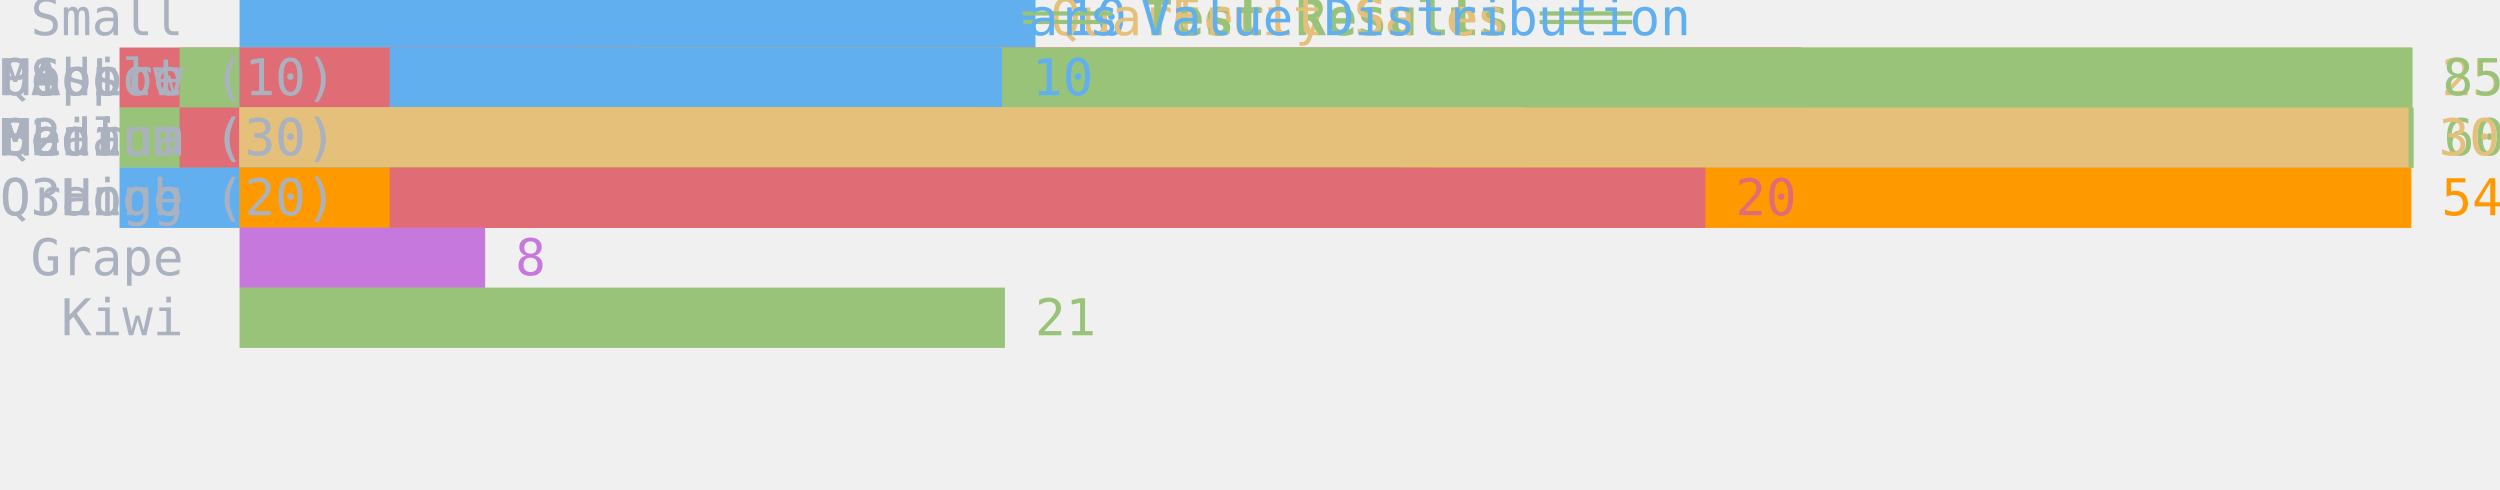
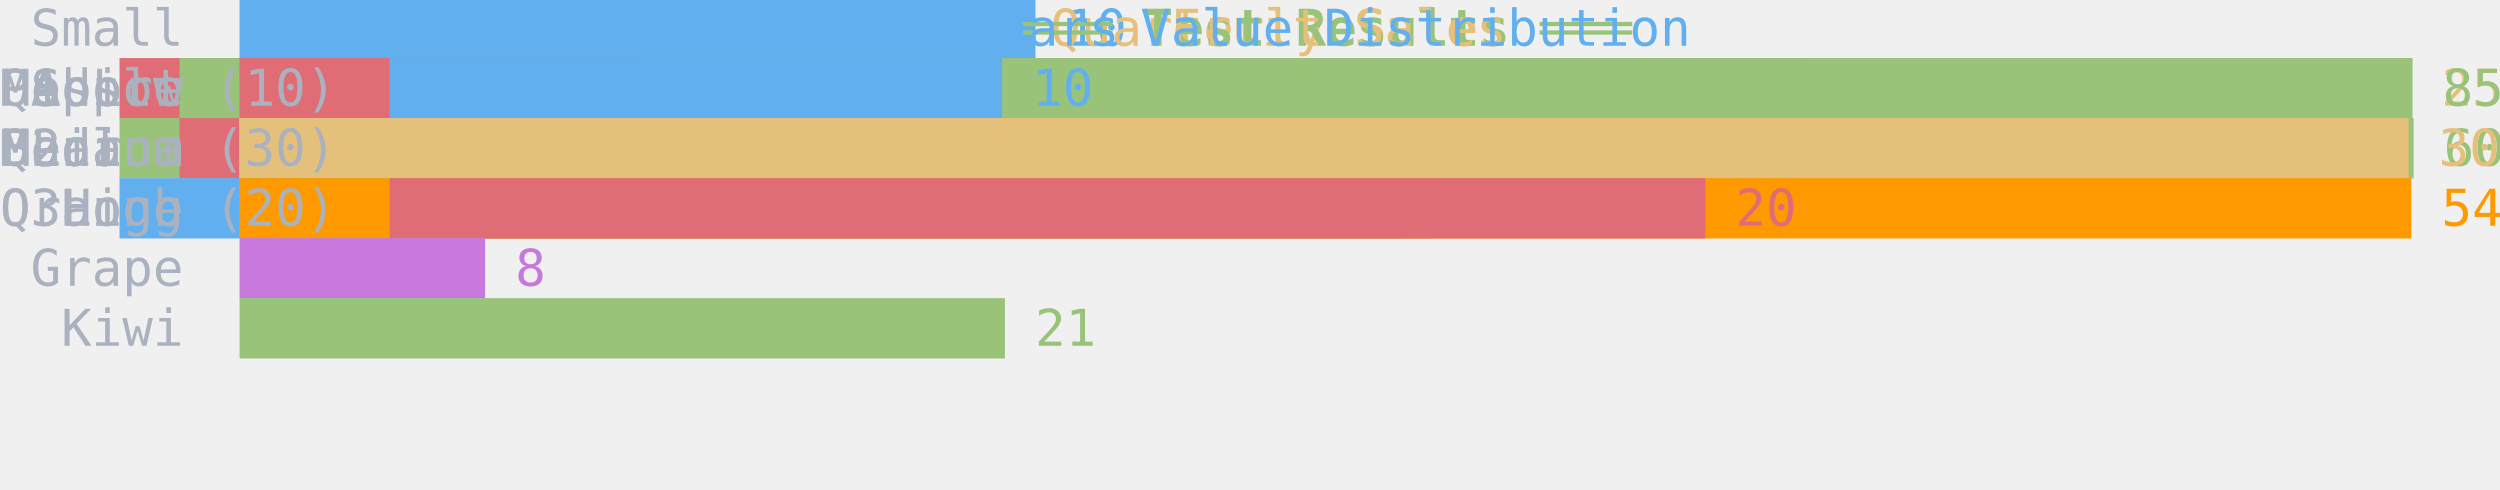
<svg xmlns="http://www.w3.org/2000/svg" viewBox="0 0 1083 212">
-   <style>text{white-space:pre;font-family:monospace;font-size:22px;letter-spacing:0;word-spacing:0;text-rendering:geometricPrecision;font-variant-ligatures:none;dominant-baseline:text-before-edge}.fg{fill:#abb2bf}.k{fill:#282c34}.r{fill:#e06c75}.g{fill:#98c379}.y{fill:#e5c07b}.b{fill:#61afef}.m{fill:#c678dd}.c{fill:#56b6c2}.w{fill:#abb2bf}.K{fill:#5c6370}.R{fill:#e06c75}.G{fill:#98c379}.Y{fill:#e5c07b}.B{fill:#61afef}.M{fill:#c678dd}.C{fill:#56b6c2}.W{fill:#fff}.bold{font-weight:bold}.italic{font-style:italic}.underline{text-decoration:underline}</style>
-   <svg x="0" y="0" width="1083" height="212" viewBox="0 0 1083 212">
+   <style>text{white-space:pre;font-family:monospace;font-size:22px;letter-spacing:0;word-spacing:0;text-rendering:geometricPrecision;font-variant-ligatures:none}.fg{fill:#abb2bf}.k{fill:#282c34}.r{fill:#e06c75}.g{fill:#98c379}.y{fill:#e5c07b}.b{fill:#61afef}.m{fill:#c678dd}.c{fill:#56b6c2}.w{fill:#abb2bf}.K{fill:#5c6370}.R{fill:#e06c75}.G{fill:#98c379}.Y{fill:#e5c07b}.B{fill:#61afef}.M{fill:#c678dd}.C{fill:#56b6c2}.W{fill:#fff}.bold{font-weight:bold}.italic{font-style:italic}.underline{text-decoration:underline}</style>
+   <defs>
+     <clipPath id="terminal-clip">
+       <rect width="1083" height="212" />
+     </clipPath>
+   </defs>
+   <g transform="translate(0,0)" clip-path="url(#terminal-clip)">
    <g xml:space="preserve">
      <g>
-         <animate attributeName="visibility" values="hidden;visible;hidden" keyTimes="0.000;0.002;0.149" dur="20.382s" calcMode="discrete" repeatCount="indefinite" />
-         <text y="0">
-           <tspan x="0" textLength="104" class="fg"> Small  </tspan>
-           <tspan x="104" textLength="377" class="B">██████████████████████████ 10</tspan>
-         </text>
+         <animate attributeName="visibility" values="hidden;visible;hidden;hidden" keyTimes="0.000;0.002;0.150;1.000" dur="20.299s" calcMode="discrete" repeatCount="indefinite" />
+         <text x="0" y="19.8" textLength="104" class="fg"> Small  </text>
+         <text x="104" y="19.8" textLength="377" lengthAdjust="spacingAndGlyphs" class="B">██████████████████████████ 10</text>
      </g>
      <g>
-         <animate attributeName="visibility" values="hidden;visible;hidden" keyTimes="0.000;0.149;0.297" dur="20.382s" calcMode="discrete" repeatCount="indefinite" />
-         <text y="0">
-           <tspan x="0" textLength="455" class="fg">                                   </tspan>
-           <tspan x="455" textLength="195" class="Y">Quarterly Sales</tspan>
-         </text>
+         <animate attributeName="visibility" values="hidden;visible;hidden;hidden" keyTimes="0.000;0.150;0.298;1.000" dur="20.299s" calcMode="discrete" repeatCount="indefinite" />
+         <text x="0" y="19.8" textLength="455" class="fg">                                   </text>
+         <text x="455" y="19.8" textLength="195" class="Y">Quarterly Sales</text>
      </g>
      <g>
-         <animate attributeName="visibility" values="hidden;visible;hidden" keyTimes="0.000;0.297;0.444" dur="20.382s" calcMode="discrete" repeatCount="indefinite" />
-         <text y="0">
-           <tspan x="0" textLength="442" class="fg">                                  </tspan>
-           <tspan x="442" textLength="260" class="g bold">═══ Test Results ═══</tspan>
-         </text>
+         <animate attributeName="visibility" values="hidden;visible;hidden;hidden" keyTimes="0.000;0.298;0.446;1.000" dur="20.299s" calcMode="discrete" repeatCount="indefinite" />
+         <text x="0" y="19.8" textLength="442" class="fg">                                  </text>
+         <text x="442" y="19.8" textLength="260" lengthAdjust="spacingAndGlyphs" class="g bold">═══ Test Results ═══</text>
      </g>
      <g>
-         <animate attributeName="visibility" values="hidden;visible;hidden" keyTimes="0.000;0.444;0.593" dur="20.382s" calcMode="discrete" repeatCount="indefinite" />
-         <text y="0">
-           <tspan x="0" textLength="273" class="fg">                     </tspan>
-           <tspan x="273" textLength="208" class="B">Width = 50 chars</tspan>
-         </text>
+         <animate attributeName="visibility" values="hidden;visible;hidden;hidden" keyTimes="0.000;0.446;0.593;1.000" dur="20.299s" calcMode="discrete" repeatCount="indefinite" />
+         <text x="0" y="19.8" textLength="273" class="fg">                     </text>
+         <text x="273" y="19.8" textLength="208" class="B">Width = 50 chars</text>
      </g>
      <g>
-         <animate attributeName="visibility" values="hidden;visible;hidden" keyTimes="0.000;0.593;0.740" dur="20.382s" calcMode="discrete" repeatCount="indefinite" />
-         <text y="0">
-           <tspan x="0" textLength="507" class="fg">                                       </tspan>
-           <tspan x="507" textLength="143" class="Y">Fruit Sales</tspan>
-         </text>
+         <animate attributeName="visibility" values="hidden;visible;hidden;hidden" keyTimes="0.000;0.593;0.742;1.000" dur="20.299s" calcMode="discrete" repeatCount="indefinite" />
+         <text x="0" y="19.8" textLength="507" class="fg">                                       </text>
+         <text x="507" y="19.8" textLength="143" class="Y">Fruit Sales</text>
      </g>
      <g>
-         <animate attributeName="visibility" values="hidden;visible" keyTimes="0.000;0.740" dur="20.382s" calcMode="discrete" repeatCount="indefinite" />
-         <text y="0">
-           <tspan x="0" textLength="494" class="fg">                                      </tspan>
-           <tspan x="494" textLength="234" class="B">Value Distribution</tspan>
-         </text>
+         <animate attributeName="visibility" values="hidden;visible;visible" keyTimes="0.000;0.742;1.000" dur="20.299s" calcMode="discrete" repeatCount="indefinite" />
+         <text x="0" y="19.8" textLength="494" class="fg">                                      </text>
+         <text x="494" y="19.8" textLength="234" class="B">Value Distribution</text>
      </g>
      <g>
-         <animate attributeName="visibility" values="hidden;visible;hidden" keyTimes="0.000;0.002;0.149" dur="20.382s" calcMode="discrete" repeatCount="indefinite" />
-         <text y="26">
-           <tspan x="0" textLength="104" class="fg">Medium  </tspan>
-           <tspan x="104" textLength="962" class="Y">███████████████████████████████████████████████████████████████████████ 25</tspan>
-         </text>
+         <animate attributeName="visibility" values="hidden;visible;hidden;hidden" keyTimes="0.000;0.002;0.150;1.000" dur="20.299s" calcMode="discrete" repeatCount="indefinite" />
+         <text x="0" y="45.8" textLength="104" class="fg">Medium  </text>
+         <text x="104" y="45.8" textLength="962" lengthAdjust="spacingAndGlyphs" class="Y">███████████████████████████████████████████████████████████████████████ 25</text>
      </g>
      <g>
-         <animate attributeName="visibility" values="hidden;visible;hidden" keyTimes="0.000;0.149;0.297" dur="20.382s" calcMode="discrete" repeatCount="indefinite" />
-         <text y="26">
-           <tspan x="0" textLength="52" class="fg">Q1  </tspan>
-           <tspan x="52" textLength="754" class="R">███████████████████████████████████████████████████████ 45</tspan>
-         </text>
+         <animate attributeName="visibility" values="hidden;visible;hidden;hidden" keyTimes="0.000;0.150;0.298;1.000" dur="20.299s" calcMode="discrete" repeatCount="indefinite" />
+         <text x="0" y="45.8" textLength="52" class="fg">Q1  </text>
+         <text x="52" y="45.8" textLength="754" lengthAdjust="spacingAndGlyphs" class="R">███████████████████████████████████████████████████████ 45</text>
      </g>
      <g>
-         <animate attributeName="visibility" values="hidden;visible;hidden" keyTimes="0.000;0.297;0.444" dur="20.382s" calcMode="discrete" repeatCount="indefinite" />
-         <text y="26">
-           <tspan x="0" textLength="78" class="fg">Pass  </tspan>
-           <tspan x="78" textLength="988" class="g">█████████████████████████████████████████████████████████████████████████ 85</tspan>
-         </text>
+         <animate attributeName="visibility" values="hidden;visible;hidden;hidden" keyTimes="0.000;0.298;0.446;1.000" dur="20.299s" calcMode="discrete" repeatCount="indefinite" />
+         <text x="0" y="45.8" textLength="78" class="fg">Pass  </text>
+         <text x="78" y="45.8" textLength="988" lengthAdjust="spacingAndGlyphs" class="g">█████████████████████████████████████████████████████████████████████████ 85</text>
      </g>
      <g>
-         <animate attributeName="visibility" values="hidden;visible;hidden" keyTimes="0.000;0.444;0.593" dur="20.382s" calcMode="discrete" repeatCount="indefinite" />
-         <text y="26">
-           <tspan x="0" textLength="104" class="fg"> Short  </tspan>
-           <tspan x="104" textLength="182" class="B">███████████ 20</tspan>
-         </text>
+         <animate attributeName="visibility" values="hidden;visible;hidden;hidden" keyTimes="0.000;0.446;0.593;1.000" dur="20.299s" calcMode="discrete" repeatCount="indefinite" />
+         <text x="0" y="45.8" textLength="104" class="fg"> Short  </text>
+         <text x="104" y="45.8" textLength="182" lengthAdjust="spacingAndGlyphs" class="B">███████████ 20</text>
      </g>
      <g>
-         <animate attributeName="visibility" values="hidden;visible;hidden" keyTimes="0.000;0.593;0.740" dur="20.382s" calcMode="discrete" repeatCount="indefinite" />
-         <text y="26">
-           <tspan x="0" textLength="104" class="fg"> Apple  </tspan>
-           <tspan x="104" textLength="208" class="R">█████████████ 12</tspan>
-         </text>
+         <animate attributeName="visibility" values="hidden;visible;hidden;hidden" keyTimes="0.000;0.593;0.742;1.000" dur="20.299s" calcMode="discrete" repeatCount="indefinite" />
+         <text x="0" y="45.8" textLength="104" class="fg"> Apple  </text>
+         <text x="104" y="45.8" textLength="208" lengthAdjust="spacingAndGlyphs" class="R">█████████████ 12</text>
      </g>
      <g>
-         <animate attributeName="visibility" values="hidden;visible" keyTimes="0.000;0.740" dur="20.382s" calcMode="discrete" repeatCount="indefinite" />
-         <text y="26">
-           <tspan x="0" textLength="169" class="fg">   Low (10)  </tspan>
-           <tspan x="169" textLength="299" class="B">████████████████████ 10</tspan>
-         </text>
+         <animate attributeName="visibility" values="hidden;visible;visible" keyTimes="0.000;0.742;1.000" dur="20.299s" calcMode="discrete" repeatCount="indefinite" />
+         <text x="0" y="45.8" textLength="169" class="fg">   Low (10)  </text>
+         <text x="169" y="45.8" textLength="299" lengthAdjust="spacingAndGlyphs" class="B">████████████████████ 10</text>
      </g>
      <g>
-         <animate attributeName="visibility" values="hidden;visible;hidden" keyTimes="0.000;0.002;0.149" dur="20.382s" calcMode="discrete" repeatCount="indefinite" />
-         <text y="52">
-           <tspan x="0" textLength="104" class="fg"> Large  </tspan>
-           <tspan x="104" textLength="572" class="g">█████████████████████████████████████████ 15</tspan>
-         </text>
+         <animate attributeName="visibility" values="hidden;visible;hidden;hidden" keyTimes="0.000;0.002;0.150;1.000" dur="20.299s" calcMode="discrete" repeatCount="indefinite" />
+         <text x="0" y="71.8" textLength="104" class="fg"> Large  </text>
+         <text x="104" y="71.8" textLength="572" lengthAdjust="spacingAndGlyphs" class="g">█████████████████████████████████████████ 15</text>
      </g>
      <g>
-         <animate attributeName="visibility" values="hidden;visible;hidden" keyTimes="0.000;0.149;0.297" dur="20.382s" calcMode="discrete" repeatCount="indefinite" />
-         <text y="52">
-           <tspan x="0" textLength="52" class="fg">Q2  </tspan>
-           <tspan x="52" textLength="1014" class="g">███████████████████████████████████████████████████████████████████████████ 60</tspan>
-         </text>
+         <animate attributeName="visibility" values="hidden;visible;hidden;hidden" keyTimes="0.000;0.150;0.298;1.000" dur="20.299s" calcMode="discrete" repeatCount="indefinite" />
+         <text x="0" y="71.8" textLength="52" class="fg">Q2  </text>
+         <text x="52" y="71.8" textLength="1014" lengthAdjust="spacingAndGlyphs" class="g">███████████████████████████████████████████████████████████████████████████ 60</text>
      </g>
      <g>
-         <animate attributeName="visibility" values="hidden;visible;hidden" keyTimes="0.000;0.297;0.444" dur="20.382s" calcMode="discrete" repeatCount="indefinite" />
-         <text y="52">
-           <tspan x="0" textLength="78" class="fg">Fail  </tspan>
-           <tspan x="78" textLength="169" class="R">██████████ 15</tspan>
-         </text>
+         <animate attributeName="visibility" values="hidden;visible;hidden;hidden" keyTimes="0.000;0.298;0.446;1.000" dur="20.299s" calcMode="discrete" repeatCount="indefinite" />
+         <text x="0" y="71.8" textLength="78" class="fg">Fail  </text>
+         <text x="78" y="71.8" textLength="169" lengthAdjust="spacingAndGlyphs" class="R">██████████ 15</text>
      </g>
      <g>
-         <animate attributeName="visibility" values="hidden;visible;hidden" keyTimes="0.000;0.444;0.446" dur="20.382s" calcMode="discrete" repeatCount="indefinite" />
-         <text y="52">
-           <tspan x="0" textLength="104" class="fg">Medium  </tspan>
-           <tspan x="104" textLength="312" class="Y">████████████████████████</tspan>
-         </text>
+         <animate attributeName="visibility" values="hidden;visible;hidden;hidden" keyTimes="0.000;0.446;0.593;1.000" dur="20.299s" calcMode="discrete" repeatCount="indefinite" />
+         <text x="0" y="71.8" textLength="104" class="fg">Medium  </text>
+         <text x="104" y="71.8" textLength="364" lengthAdjust="spacingAndGlyphs" class="Y">█████████████████████████ 40</text>
      </g>
      <g>
-         <animate attributeName="visibility" values="hidden;visible;hidden" keyTimes="0.000;0.446;0.593" dur="20.382s" calcMode="discrete" repeatCount="indefinite" />
-         <text y="52">
-           <tspan x="0" textLength="104" class="fg">Medium  </tspan>
-           <tspan x="104" textLength="364" class="Y">█████████████████████████ 40</tspan>
-         </text>
+         <animate attributeName="visibility" values="hidden;visible;hidden;hidden" keyTimes="0.000;0.593;0.594;1.000" dur="20.299s" calcMode="discrete" repeatCount="indefinite" />
+         <text x="0" y="71.8" textLength="104" class="fg">Banana  </text>
+         <text x="104" y="71.8" textLength="364" lengthAdjust="spacingAndGlyphs" class="Y">█████████████████████████ 40</text>
      </g>
      <g>
-         <animate attributeName="visibility" values="hidden;visible;hidden" keyTimes="0.000;0.593;0.740" dur="20.382s" calcMode="discrete" repeatCount="indefinite" />
-         <text y="52">
-           <tspan x="0" textLength="104" class="fg">Banana  </tspan>
-           <tspan x="104" textLength="585" class="Y">██████████████████████████████████████████ 33</tspan>
-         </text>
+         <animate attributeName="visibility" values="hidden;visible;hidden;hidden" keyTimes="0.000;0.594;0.742;1.000" dur="20.299s" calcMode="discrete" repeatCount="indefinite" />
+         <text x="0" y="71.8" textLength="104" class="fg">Banana  </text>
+         <text x="104" y="71.8" textLength="585" lengthAdjust="spacingAndGlyphs" class="Y">██████████████████████████████████████████ 33</text>
      </g>
      <g>
-         <animate attributeName="visibility" values="hidden;visible;hidden" keyTimes="0.000;0.740;0.741" dur="20.382s" calcMode="discrete" repeatCount="indefinite" />
-         <text y="52">
-           <tspan x="0" textLength="169" class="fg">Medium (30)  </tspan>
-           <tspan x="169" textLength="520" class="Y">█████████████████████████████████████ 33</tspan>
-         </text>
+         <animate attributeName="visibility" values="hidden;visible;visible" keyTimes="0.000;0.742;1.000" dur="20.299s" calcMode="discrete" repeatCount="indefinite" />
+         <text x="0" y="71.8" textLength="169" class="fg">Medium (30)  </text>
+         <text x="169" y="71.8" textLength="897" lengthAdjust="spacingAndGlyphs" class="Y">██████████████████████████████████████████████████████████████████ 30</text>
      </g>
      <g>
-         <animate attributeName="visibility" values="hidden;visible" keyTimes="0.000;0.741" dur="20.382s" calcMode="discrete" repeatCount="indefinite" />
-         <text y="52">
-           <tspan x="0" textLength="169" class="fg">Medium (30)  </tspan>
-           <tspan x="169" textLength="897" class="Y">██████████████████████████████████████████████████████████████████ 30</tspan>
-         </text>
+         <animate attributeName="visibility" values="hidden;visible;hidden;hidden" keyTimes="0.000;0.150;0.298;1.000" dur="20.299s" calcMode="discrete" repeatCount="indefinite" />
+         <text x="0" y="97.8" textLength="52" class="fg">Q3  </text>
+         <text x="52" y="97.8" textLength="585" lengthAdjust="spacingAndGlyphs" class="B">██████████████████████████████████████████ 35</text>
      </g>
      <g>
-         <animate attributeName="visibility" values="hidden;visible;hidden" keyTimes="0.000;0.149;0.297" dur="20.382s" calcMode="discrete" repeatCount="indefinite" />
-         <text y="78">
-           <tspan x="0" textLength="52" class="fg">Q3  </tspan>
-           <tspan x="52" textLength="585" class="B">██████████████████████████████████████████ 35</tspan>
-         </text>
+         <animate attributeName="visibility" values="hidden;visible;hidden;hidden" keyTimes="0.000;0.446;0.594;1.000" dur="20.299s" calcMode="discrete" repeatCount="indefinite" />
+         <text x="0" y="97.8" textLength="104" class="fg">  Long  </text>
+         <text x="104" y="97.8" textLength="546" lengthAdjust="spacingAndGlyphs" class="g">███████████████████████████████████████ 60</text>
      </g>
      <g>
-         <animate attributeName="visibility" values="hidden;visible;hidden" keyTimes="0.000;0.446;0.593" dur="20.382s" calcMode="discrete" repeatCount="indefinite" />
-         <text y="78">
-           <tspan x="0" textLength="104" class="fg">  Long  </tspan>
-           <tspan x="104" textLength="546" class="g">███████████████████████████████████████ 60</tspan>
-         </text>
+         <animate attributeName="visibility" values="hidden;visible;hidden;hidden" keyTimes="0.000;0.594;0.742;1.000" dur="20.299s" calcMode="discrete" repeatCount="indefinite" />
+         <text x="0" y="97.8" textLength="104" class="fg">Orange  </text>
+         <text x="104" y="97.8" textLength="962" lengthAdjust="spacingAndGlyphs" fill="#FF9900">███████████████████████████████████████████████████████████████████████ 54</text>
      </g>
      <g>
-         <animate attributeName="visibility" values="hidden;visible;hidden" keyTimes="0.000;0.593;0.741" dur="20.382s" calcMode="discrete" repeatCount="indefinite" />
-         <text y="78">
-           <tspan x="0" textLength="104" class="fg">Orange  </tspan>
-           <tspan x="104" textLength="962" fill="#FF9900">███████████████████████████████████████████████████████████████████████ 54</tspan>
-         </text>
+         <animate attributeName="visibility" values="hidden;visible;visible" keyTimes="0.000;0.742;1.000" dur="20.299s" calcMode="discrete" repeatCount="indefinite" />
+         <text x="0" y="97.8" textLength="169" class="fg">  High (20)  </text>
+         <text x="169" y="97.8" textLength="598" lengthAdjust="spacingAndGlyphs" class="R">███████████████████████████████████████████ 20</text>
      </g>
      <g>
-         <animate attributeName="visibility" values="hidden;visible" keyTimes="0.000;0.741" dur="20.382s" calcMode="discrete" repeatCount="indefinite" />
-         <text y="78">
-           <tspan x="0" textLength="169" class="fg">  High (20)  </tspan>
-           <tspan x="169" textLength="598" class="R">███████████████████████████████████████████ 20</tspan>
-         </text>
+         <animate attributeName="visibility" values="hidden;visible;hidden;hidden" keyTimes="0.000;0.594;0.742;1.000" dur="20.299s" calcMode="discrete" repeatCount="indefinite" />
+         <text x="0" y="123.8" textLength="104" class="fg"> Grape  </text>
+         <text x="104" y="123.8" textLength="130" lengthAdjust="spacingAndGlyphs" class="m">████████ 8</text>
      </g>
      <g>
-         <animate attributeName="visibility" values="hidden;visible;hidden" keyTimes="0.000;0.593;0.741" dur="20.382s" calcMode="discrete" repeatCount="indefinite" />
-         <text y="104">
-           <tspan x="0" textLength="104" class="fg"> Grape  </tspan>
-           <tspan x="104" textLength="130" class="m">████████ 8</tspan>
-         </text>
-       </g>
-       <g>
-         <animate attributeName="visibility" values="hidden;visible;hidden" keyTimes="0.000;0.593;0.741" dur="20.382s" calcMode="discrete" repeatCount="indefinite" />
-         <text y="130">
-           <tspan x="0" textLength="104" class="fg">  Kiwi  </tspan>
-           <tspan x="104" textLength="364" class="g">█████████████████████████ 21</tspan>
-         </text>
+         <animate attributeName="visibility" values="hidden;visible;hidden;hidden" keyTimes="0.000;0.594;0.742;1.000" dur="20.299s" calcMode="discrete" repeatCount="indefinite" />
+         <text x="0" y="149.8" textLength="104" class="fg">  Kiwi  </text>
+         <text x="104" y="149.8" textLength="364" lengthAdjust="spacingAndGlyphs" class="g">█████████████████████████ 21</text>
      </g>
    </g>
-   </svg>
+   </g>
</svg>
